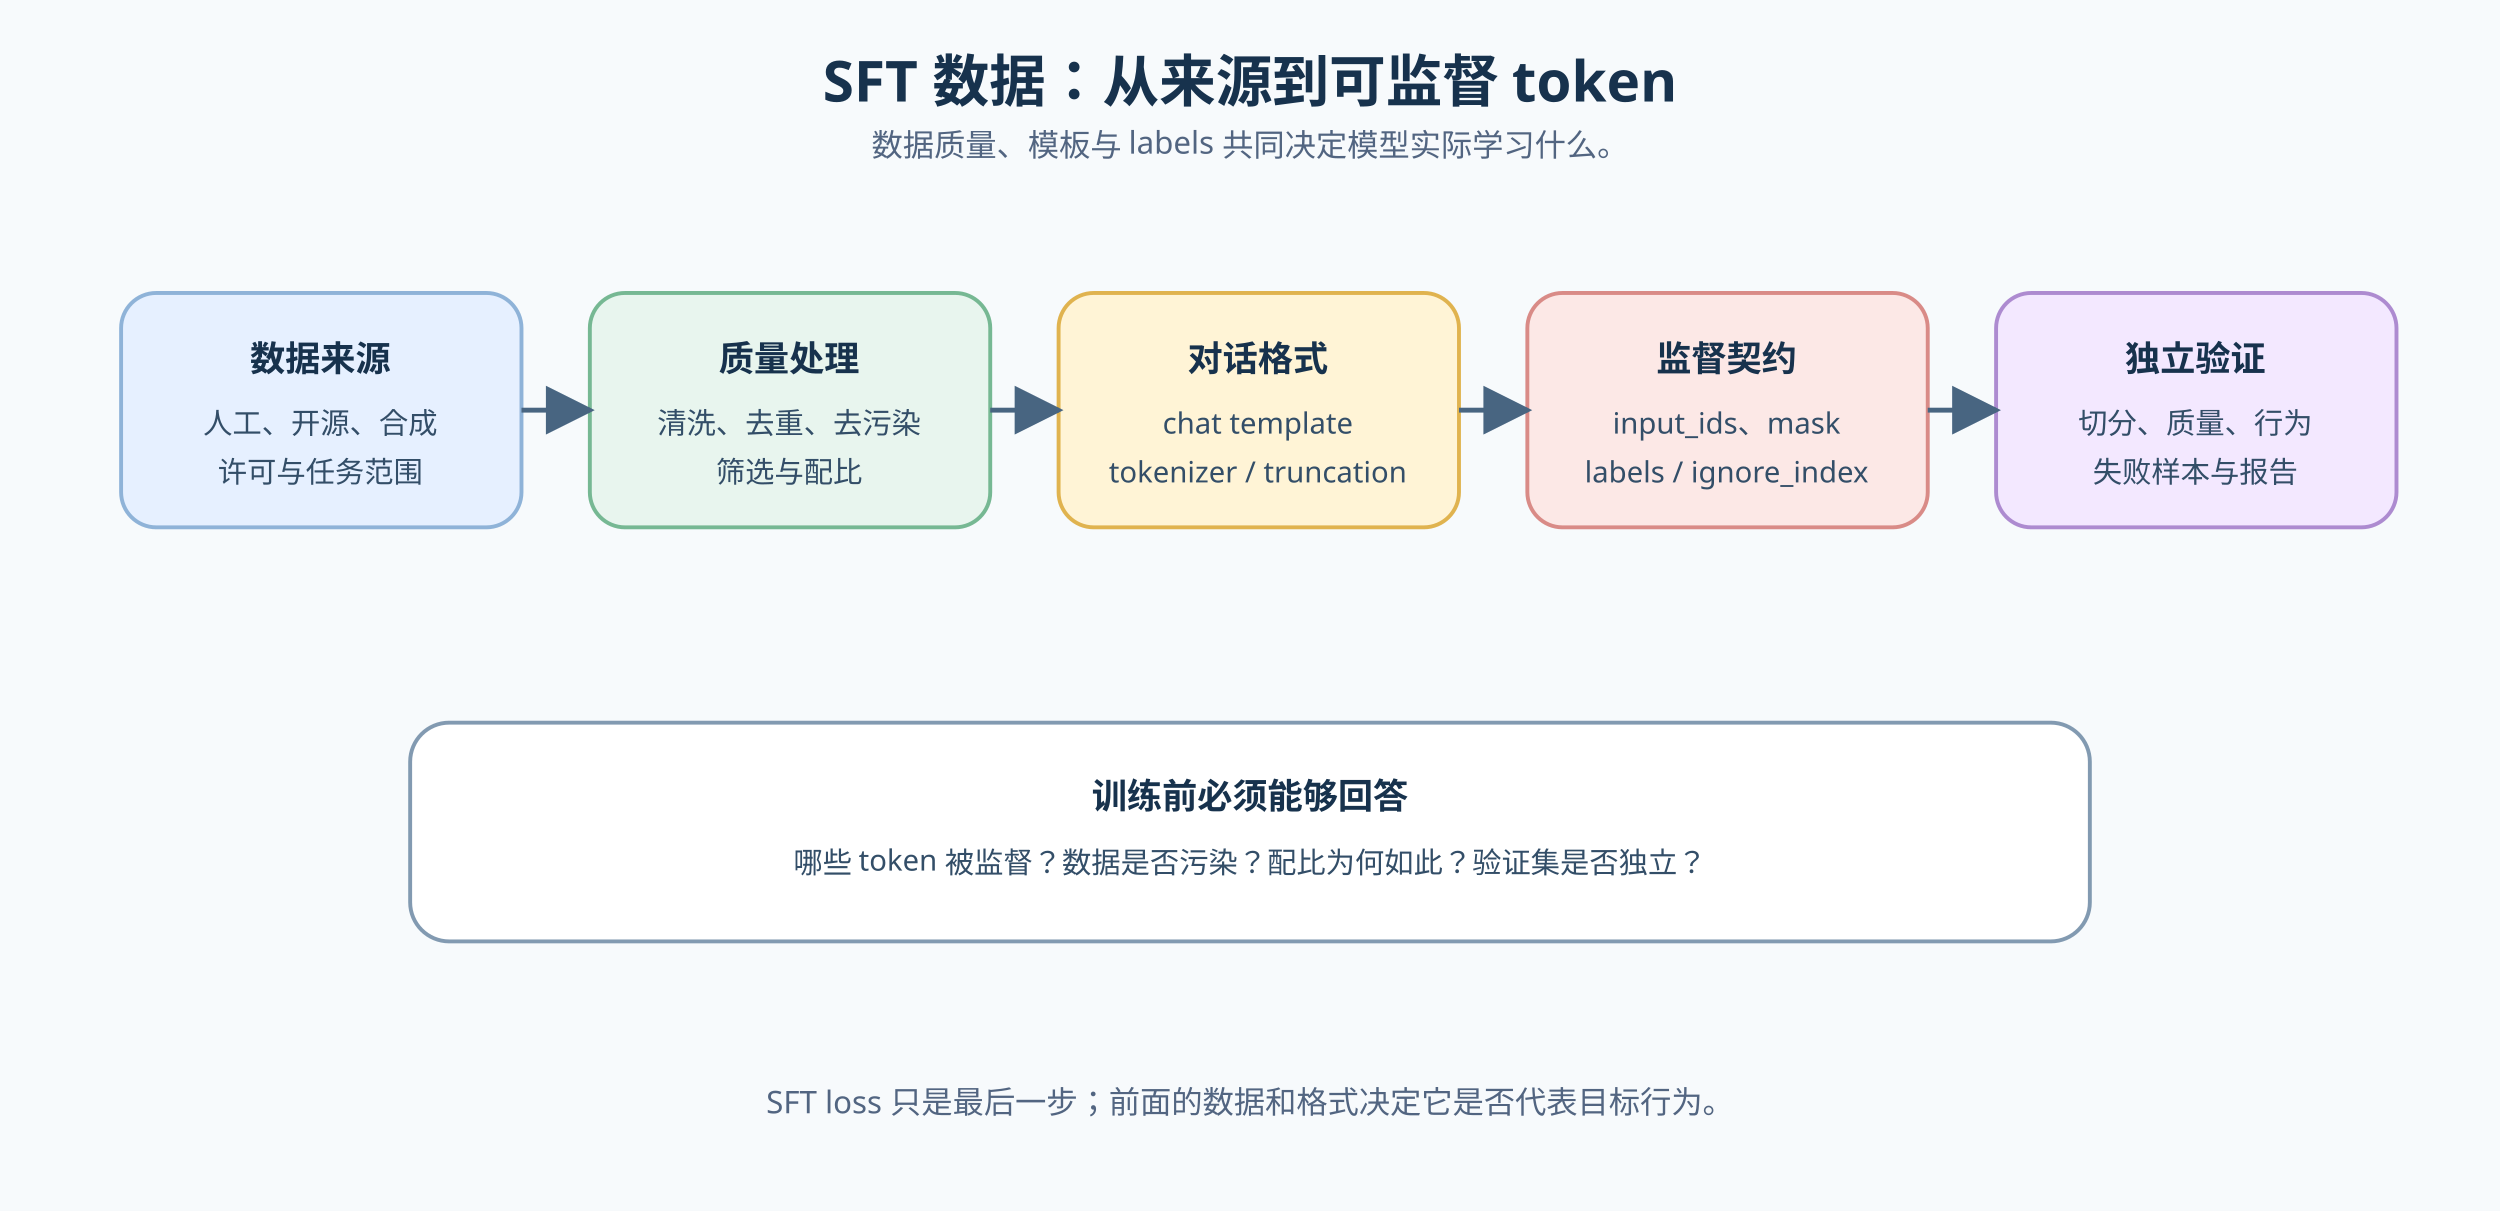
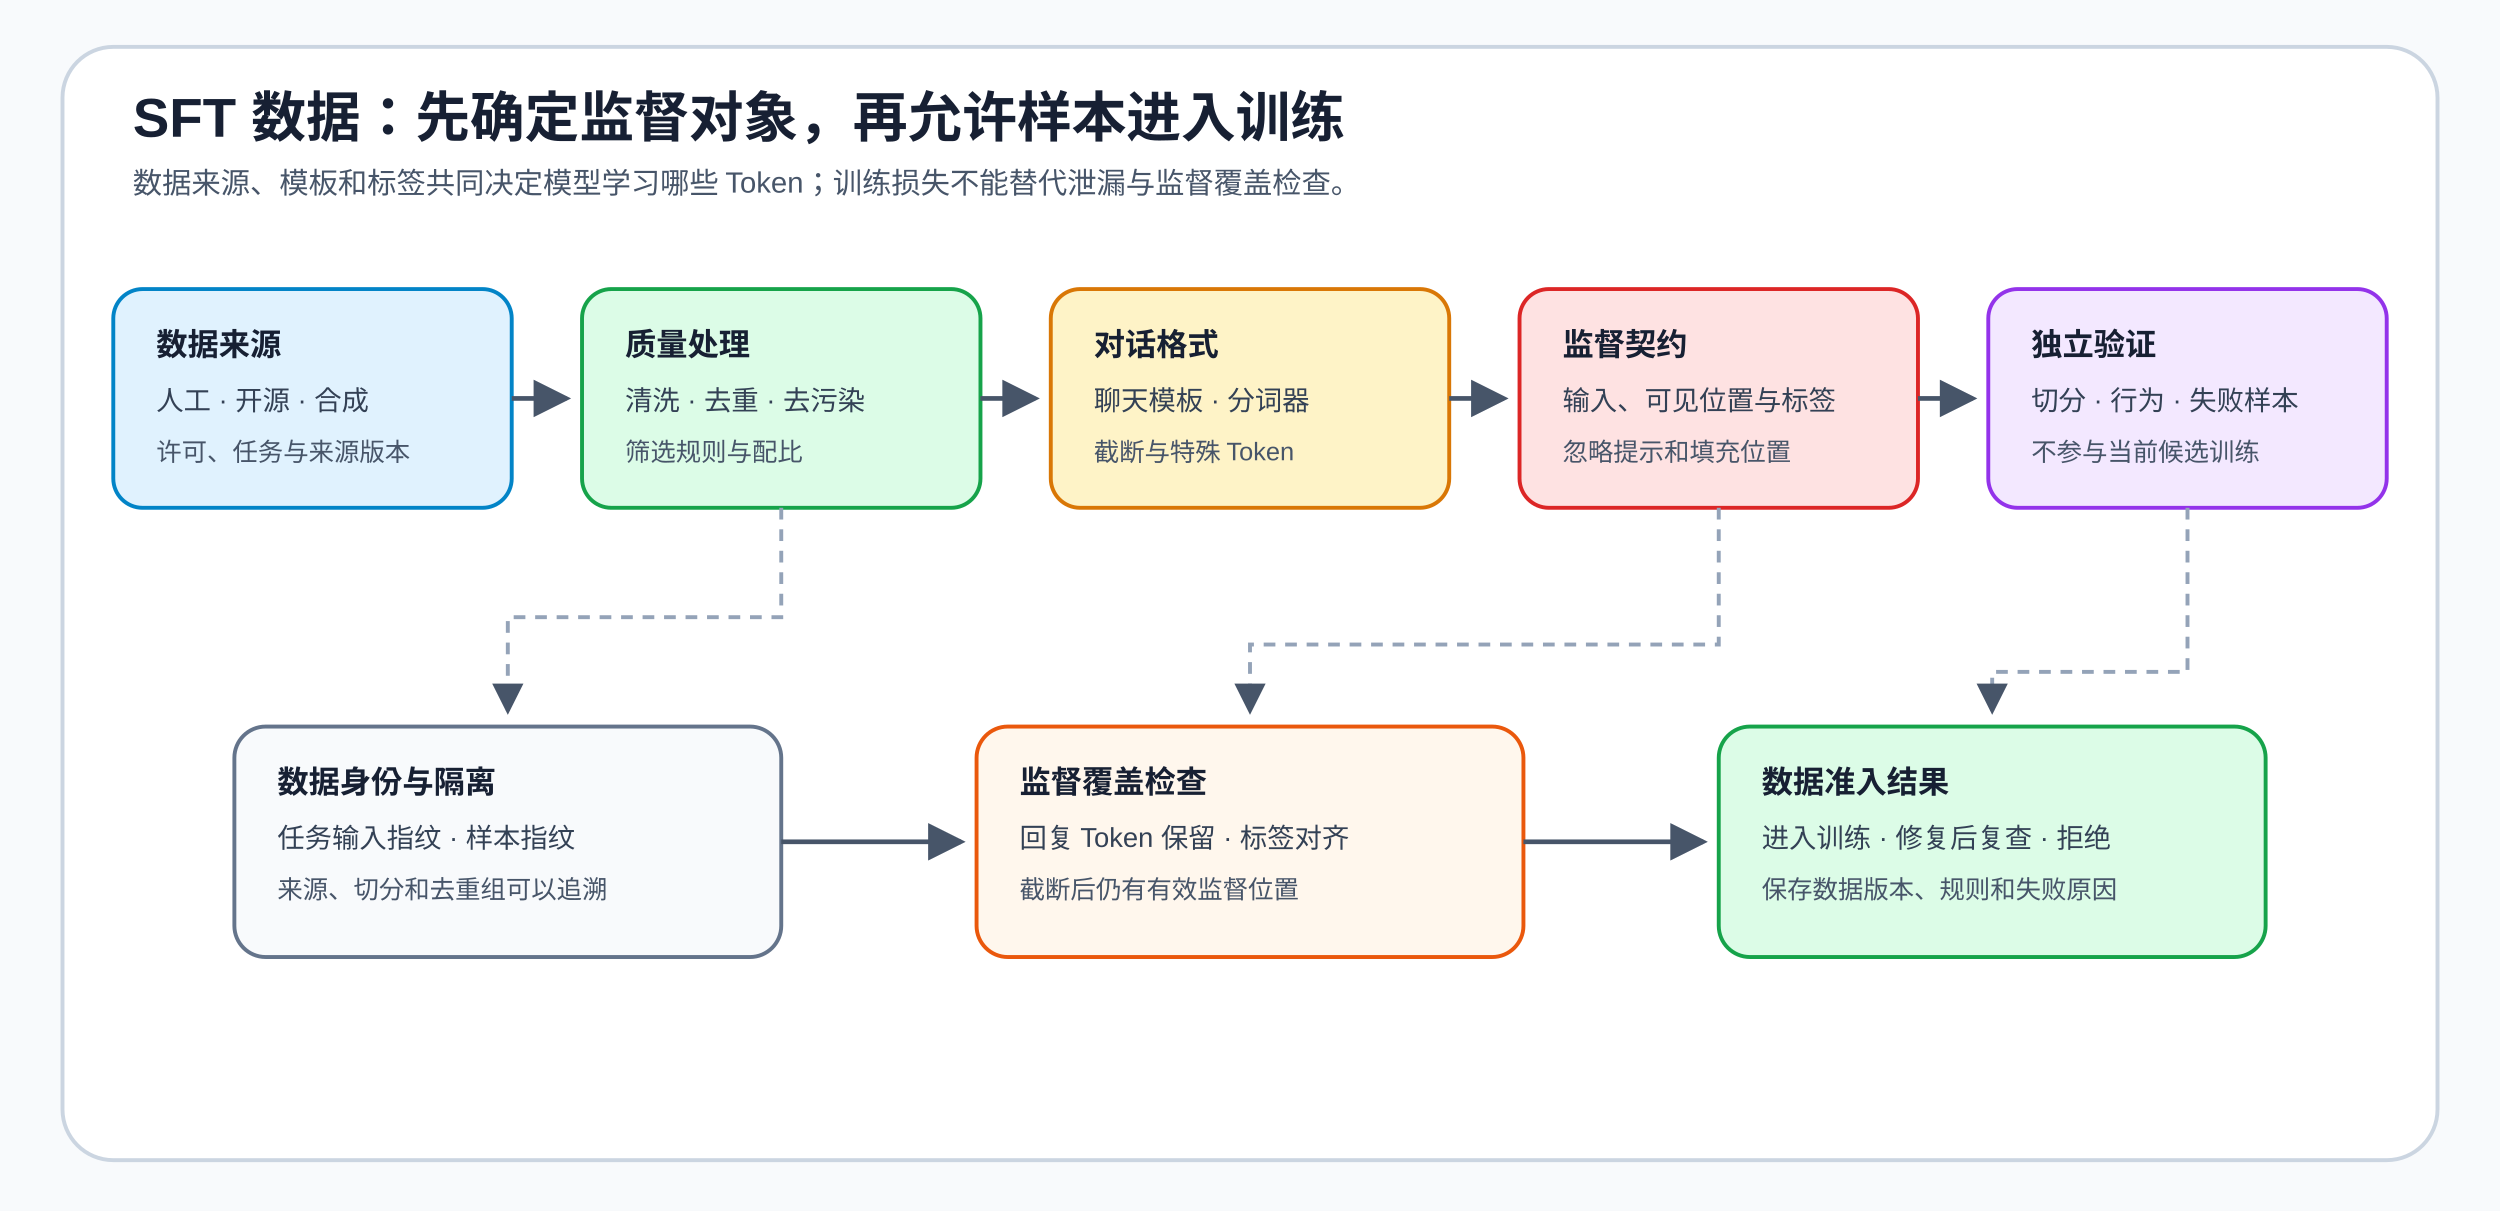
- <svg xmlns="http://www.w3.org/2000/svg" width="1280" height="620" viewBox="0 0 1280 620">
+ <svg xmlns="http://www.w3.org/2000/svg" width="1280" height="620" viewBox="0 0 1280 620" role="img" aria-labelledby="title desc">
  <defs>
-     <marker id="a" markerWidth="10" markerHeight="10" refX="9" refY="5" orient="auto">
-       <path d="M0 0 L10 5 L0 10 Z" fill="#486581" />
+     <marker id="a" markerWidth="8" markerHeight="8" refX="7" refY="4" orient="auto">
+       <path d="M0 0L8 4L0 8Z" fill="#475569" />
    </marker>
+     <style>.t{font:700 28px Arial,sans-serif;fill:#172033}.s{font:15px Arial,sans-serif;fill:#475569}.h{font:700 16px Arial,sans-serif;fill:#172033}.c{font:14px Arial,sans-serif;fill:#334155}.small{font:13px Arial,sans-serif;fill:#475569}.flow{fill:none;stroke:#475569;stroke-width:2.4;marker-end:url(#a)}.bind{fill:none;stroke:#94A3B8;stroke-width:2;stroke-dasharray:6 5;marker-end:url(#a)}</style>
  </defs>
-   <style>.t{font:700 29px sans-serif;fill:#17324d}.s{font:16px sans-serif;fill:#526581}.l{font:700 18px sans-serif;fill:#17324d}.x{font:15px sans-serif;fill:#334e68}.f{stroke:#486581;stroke-width:2.5;fill:none;marker-end:url(#a)}</style>
-   <rect width="1280" height="620" fill="#f7fafc" />
-   <text x="640" y="52" text-anchor="middle" class="t">SFT 数据：从来源到可监督 token</text>
-   <text x="640" y="80" text-anchor="middle" class="s">数据质量、模板与 labels 共同决定模型实际学习什么。</text>
-   <g stroke-width="2">
-     <rect x="62" y="150" width="205" height="120" rx="18" fill="#e6f0ff" stroke="#8fb3d8" />
-     <rect x="302" y="150" width="205" height="120" rx="18" fill="#e8f5ee" stroke="#76b893" />
-     <rect x="542" y="150" width="205" height="120" rx="18" fill="#fff4d6" stroke="#e0b34f" />
-     <rect x="782" y="150" width="205" height="120" rx="18" fill="#fce8e6" stroke="#d98b87" />
-     <rect x="1022" y="150" width="205" height="120" rx="18" fill="#f3e8ff" stroke="#ad8bd0" />
-   </g>
-   <text x="164" y="190" text-anchor="middle" class="l">数据来源</text>
-   <text x="164" y="222" text-anchor="middle" class="x">人工、开源、合成</text>
-   <text x="164" y="247" text-anchor="middle" class="x">许可与任务范围</text>
-   <text x="404" y="190" text-anchor="middle" class="l">质量处理</text>
-   <text x="404" y="222" text-anchor="middle" class="x">清洗、去重、去污染</text>
-   <text x="404" y="247" text-anchor="middle" class="x">筛选与配比</text>
-   <text x="644" y="190" text-anchor="middle" class="l">对话格式</text>
-   <text x="644" y="222" text-anchor="middle" class="x">chat template</text>
-   <text x="644" y="247" text-anchor="middle" class="x">tokenizer / truncation</text>
-   <text x="884" y="190" text-anchor="middle" class="l">监督契约</text>
-   <text x="884" y="222" text-anchor="middle" class="x">input_ids、mask</text>
-   <text x="884" y="247" text-anchor="middle" class="x">labels / ignore_index</text>
-   <text x="1124" y="190" text-anchor="middle" class="l">独立验证</text>
-   <text x="1124" y="222" text-anchor="middle" class="x">切分、质量、行为</text>
-   <text x="1124" y="247" text-anchor="middle" class="x">失败样本与报告</text>
-   <path d="M267 210H302" class="f" />
-   <path d="M507 210H542" class="f" />
-   <path d="M747 210H782" class="f" />
-   <path d="M987 210H1022" class="f" />
-   <rect x="210" y="370" width="860" height="112" rx="20" fill="#fff" stroke="#829ab1" stroke-width="2" />
-   <text x="640" y="414" text-anchor="middle" class="l">训练前必须能够回答</text>
-   <text x="640" y="447" text-anchor="middle" class="x">哪些 token 被监督？数据是否污染？配比为何如此？验证集是否独立？</text>
-   <text x="640" y="570" text-anchor="middle" class="s">SFT loss 只是最后一步；前面的数据和格式决定它是否代表目标行为。</text>
+   <rect width="1280" height="620" fill="#F8FAFC" />
+   <rect x="32" y="24" width="1216" height="570" rx="26" fill="#FFFFFF" stroke="#CBD5E1" stroke-width="2" />
+   <text x="68" y="70" class="t">SFT 数据：先确定监督对象，再允许样本进入训练</text>
+   <text x="68" y="99" class="s">数据来源、模板和标签共同决定模型学习哪些 Token；训练损失不能替代泄漏与监督覆盖检查。</text>
+   <rect x="58" y="148" width="204" height="112" rx="15" fill="#E0F2FE" stroke="#0284C7" stroke-width="2" />
+   <text x="80" y="182" class="h">数据来源</text>
+   <text x="80" y="210" class="c">人工 · 开源 · 合成</text>
+   <text x="80" y="236" class="small">许可、任务与来源版本</text>
+   <rect x="298" y="148" width="204" height="112" rx="15" fill="#DCFCE7" stroke="#16A34A" stroke-width="2" />
+   <text x="320" y="182" class="h">质量处理</text>
+   <text x="320" y="210" class="c">清洗 · 去重 · 去污染</text>
+   <text x="320" y="236" class="small">筛选规则与配比</text>
+   <rect x="538" y="148" width="204" height="112" rx="15" fill="#FEF3C7" stroke="#D97706" stroke-width="2" />
+   <text x="560" y="182" class="h">对话格式</text>
+   <text x="560" y="210" class="c">聊天模板 · 分词器</text>
+   <text x="560" y="236" class="small">截断与特殊 Token</text>
+   <rect x="778" y="148" width="204" height="112" rx="15" fill="#FEE2E2" stroke="#DC2626" stroke-width="2" />
+   <text x="800" y="182" class="h">监督契约</text>
+   <text x="800" y="210" class="c">输入、可见位置与标签</text>
+   <text x="800" y="236" class="small">忽略提示和填充位置</text>
+   <rect x="1018" y="148" width="204" height="112" rx="15" fill="#F3E8FF" stroke="#9333EA" stroke-width="2" />
+   <text x="1040" y="182" class="h">独立验证</text>
+   <text x="1040" y="210" class="c">切分 · 行为 · 失败样本</text>
+   <text x="1040" y="236" class="small">不参与当前候选训练</text>
+   <path d="M262 204H290" class="flow" />
+   <path d="M502 204H530" class="flow" />
+   <path d="M742 204H770" class="flow" />
+   <path d="M982 204H1010" class="flow" />
+   <rect x="120" y="372" width="280" height="118" rx="16" fill="#F8FAFC" stroke="#64748B" stroke-width="2" />
+   <text x="142" y="406" class="h">数据身份与隔离</text>
+   <text x="142" y="434" class="c">任务输入指纹 · 样本指纹</text>
+   <text x="142" y="460" class="small">来源、切分和去重组可以追溯</text>
+   <rect x="500" y="372" width="280" height="118" rx="16" fill="#FFF7ED" stroke="#EA580C" stroke-width="2" />
+   <text x="522" y="406" class="h">监督覆盖检查</text>
+   <text x="522" y="434" class="c">回复 Token 保留 · 标签对齐</text>
+   <text x="522" y="460" class="small">截断后仍有有效监督位置</text>
+   <rect x="880" y="372" width="280" height="118" rx="16" fill="#DCFCE7" stroke="#16A34A" stroke-width="2" />
+   <text x="902" y="406" class="h">数据准入结果</text>
+   <text x="902" y="434" class="c">进入训练 · 修复后复查 · 拒绝</text>
+   <text x="902" y="460" class="small">保存数据版本、规则和失败原因</text>
+   <path d="M400 260V316H260V364" class="bind" />
+   <path d="M880 260V330H640V364" class="bind" />
+   <path d="M1120 260V344H1020V364" class="bind" />
+   <path d="M400 431H492" class="flow" />
+   <path d="M780 431H872" class="flow" />
</svg>
